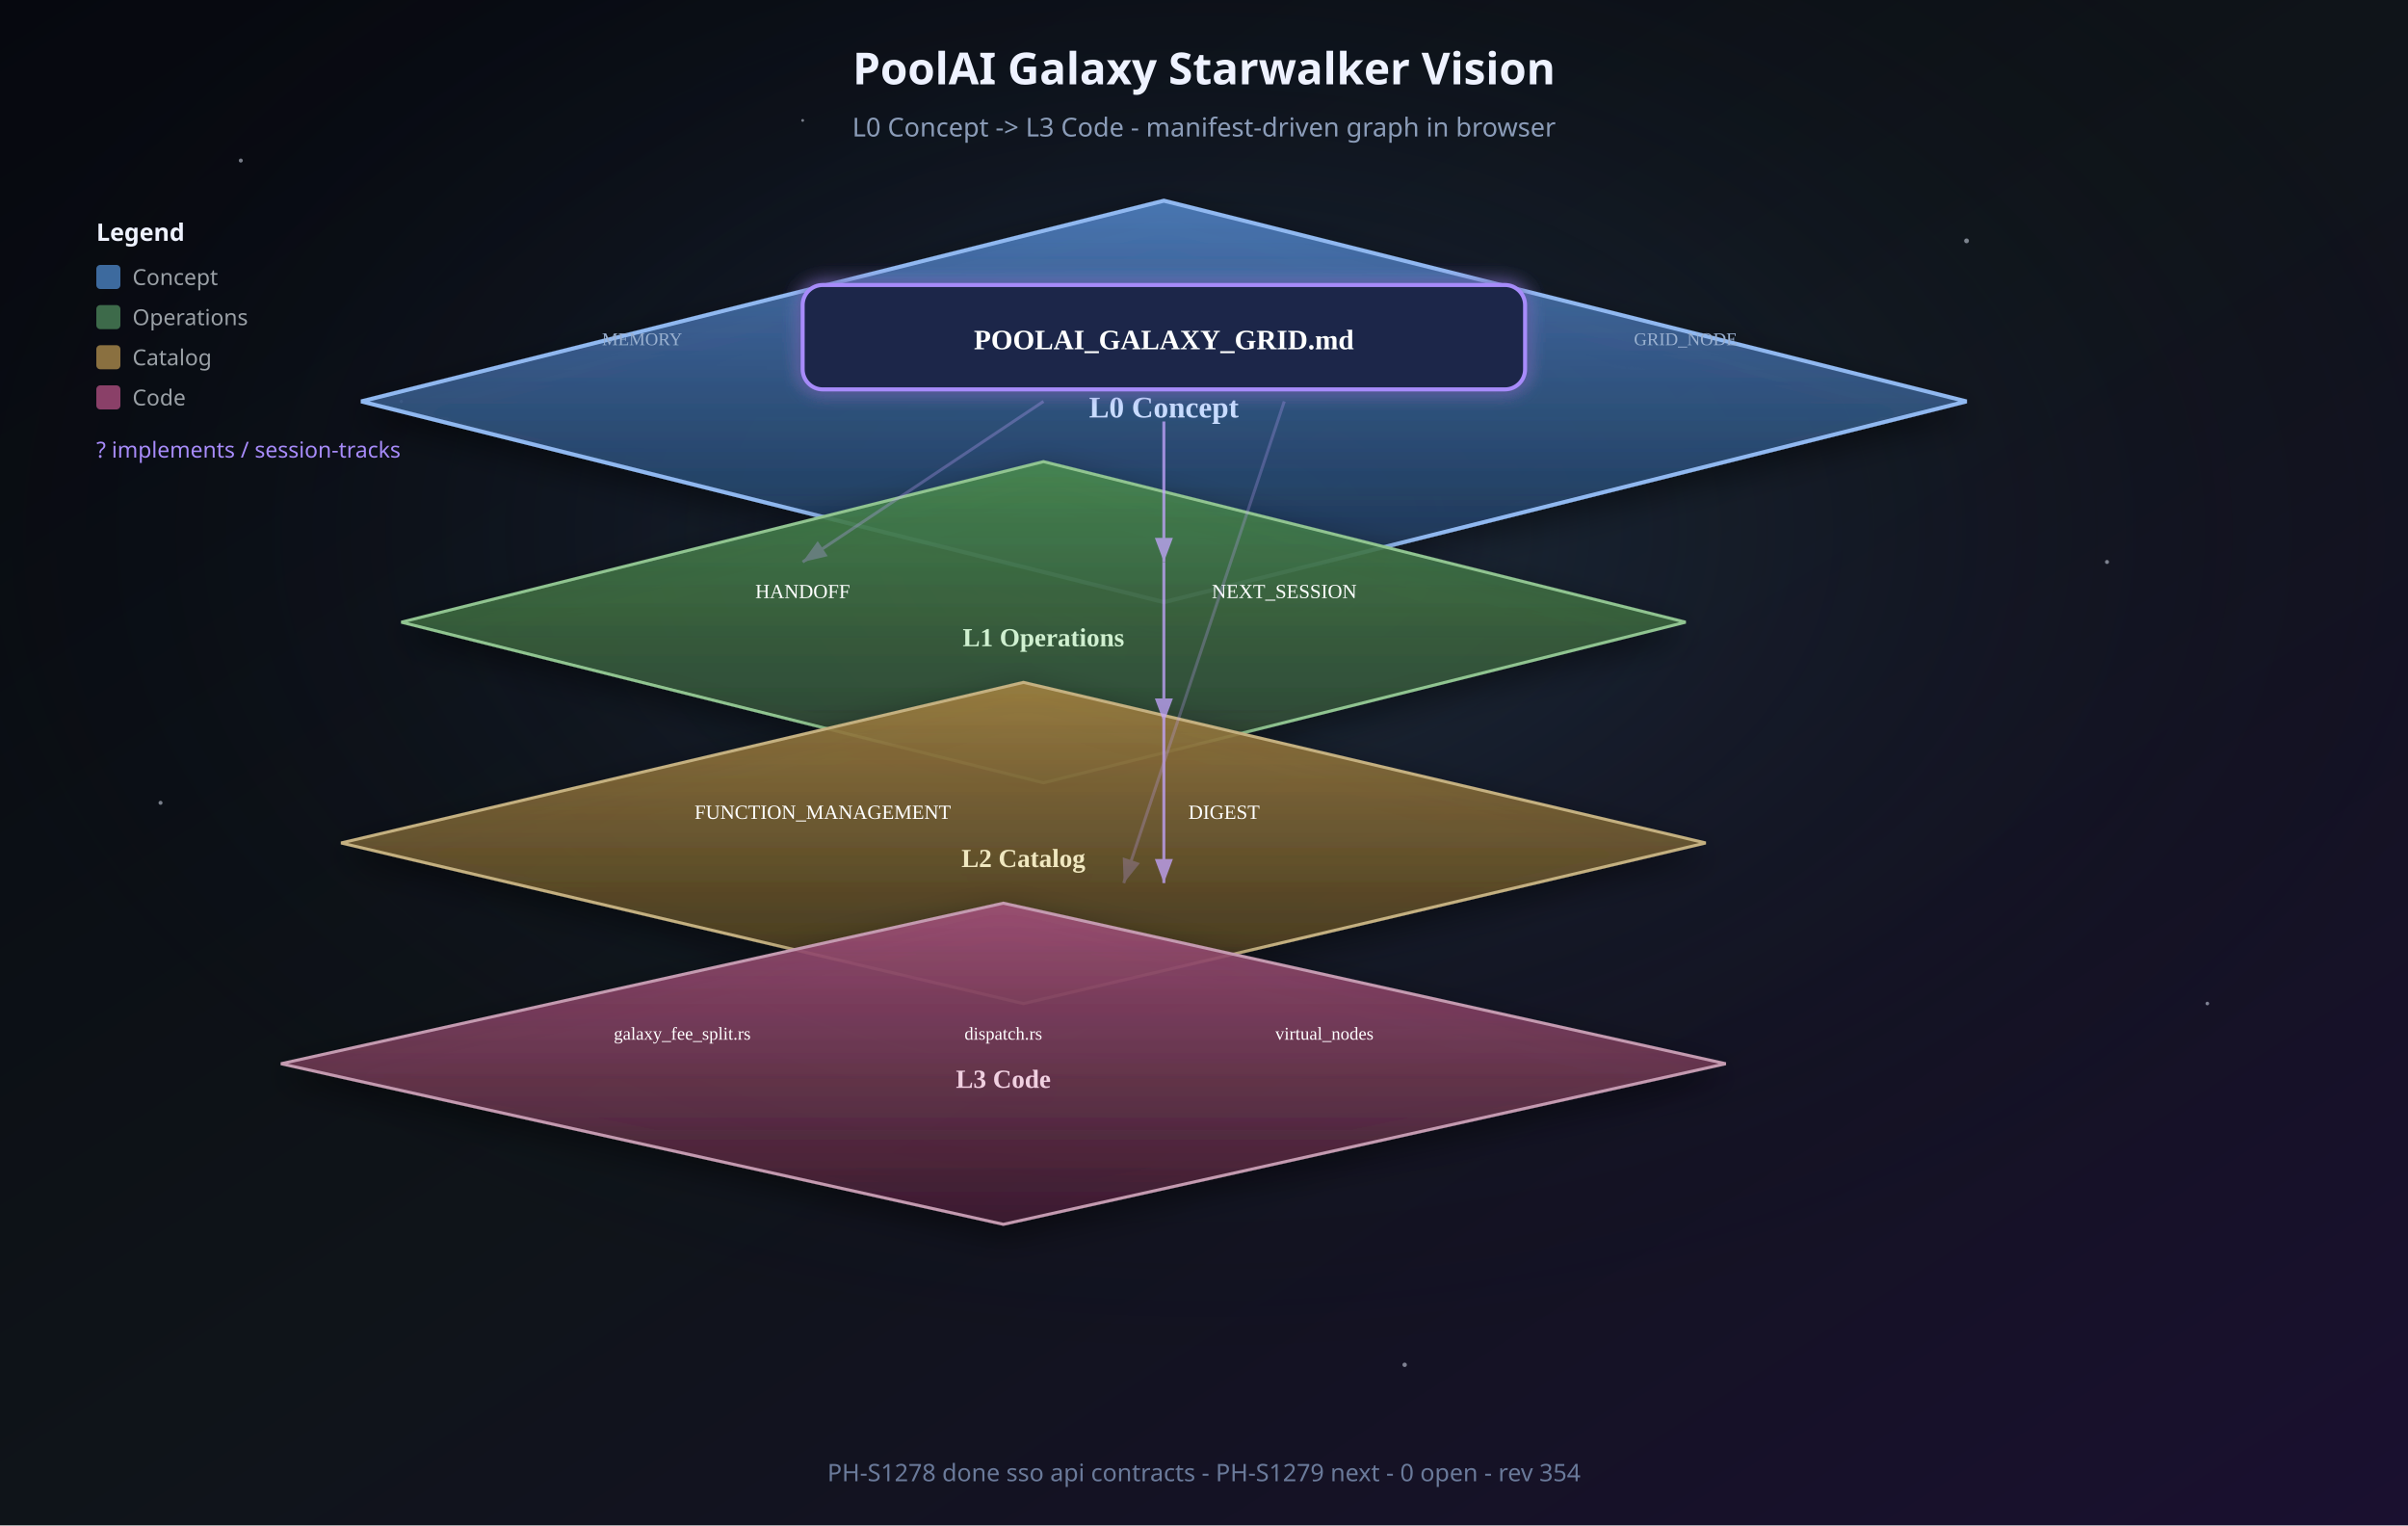
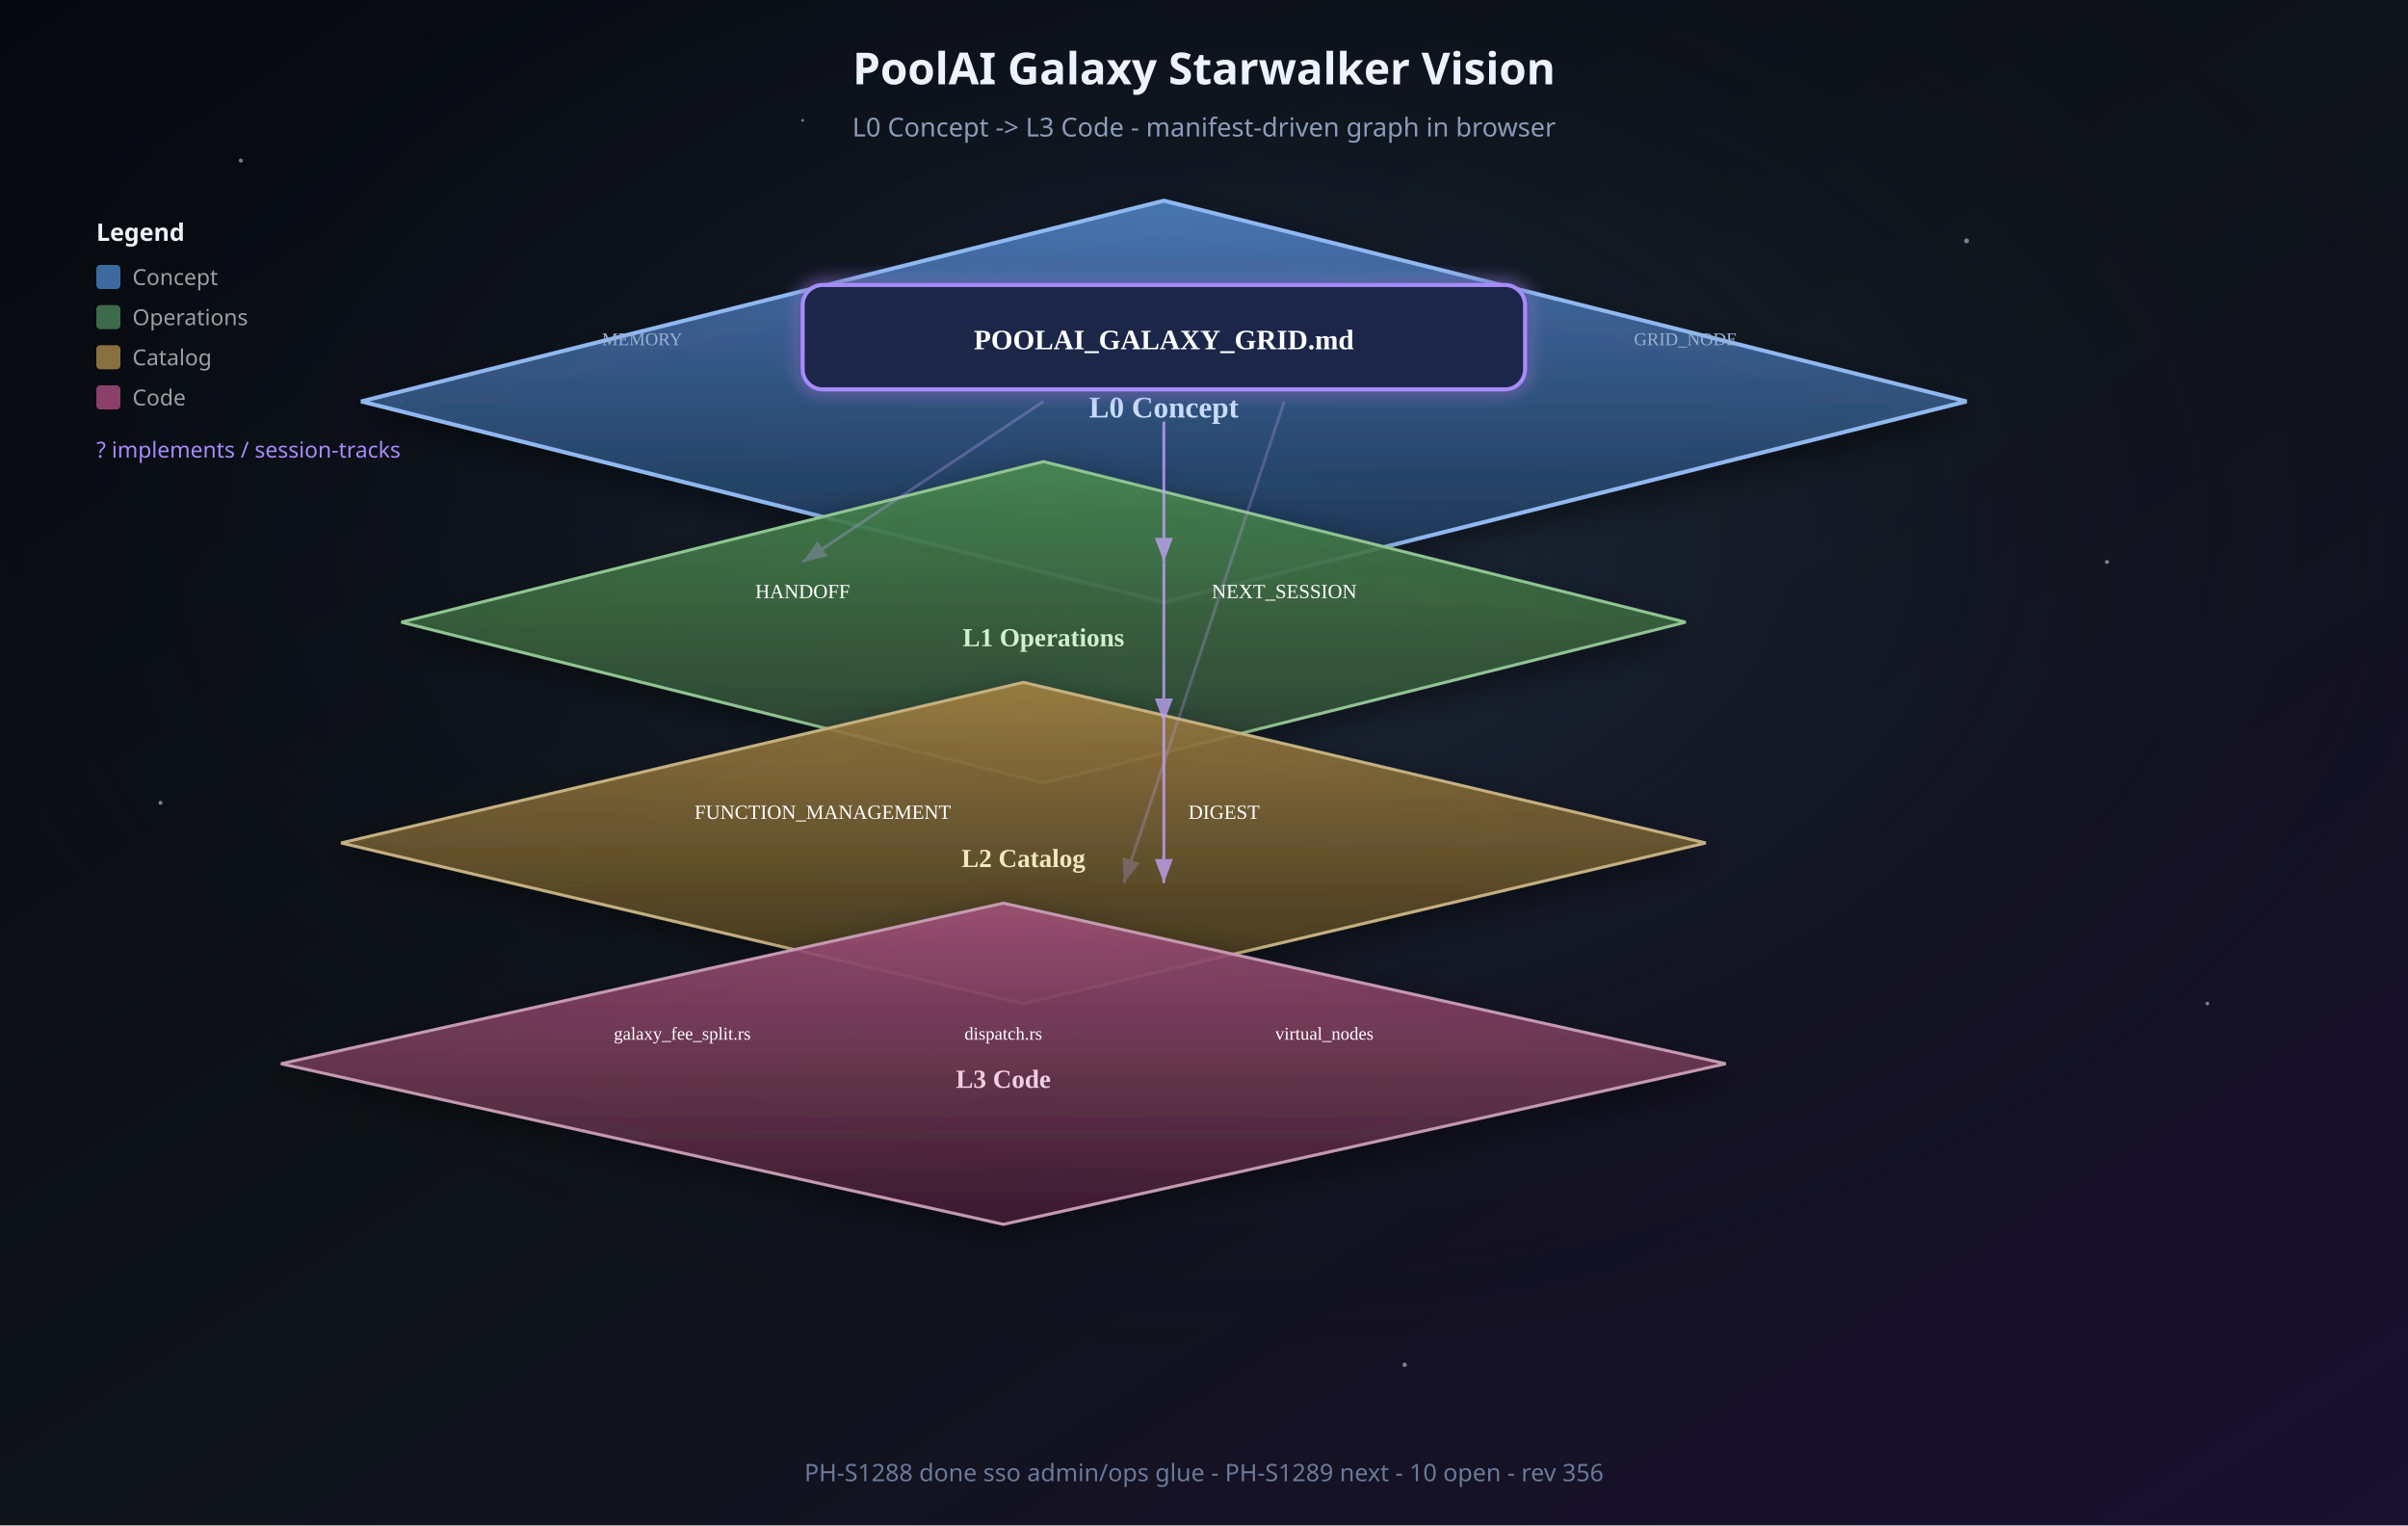
<svg xmlns="http://www.w3.org/2000/svg" viewBox="0 0 1200 760" role="img" aria-labelledby="title desc">
  <defs>
    <linearGradient id="bg" x1="0%" y1="0%" x2="100%" y2="100%">
      <stop offset="0%" stop-color="#06080f" />
      <stop offset="50%" stop-color="#0f1419" />
      <stop offset="100%" stop-color="#1a1030" />
    </linearGradient>
    <radialGradient id="nebula" cx="50%" cy="35%" r="55%">
      <stop offset="0%" stop-color="#3d5a8a" stop-opacity="0.35" />
      <stop offset="100%" stop-color="#06080f" stop-opacity="0" />
    </radialGradient>
    <linearGradient id="planeL0" x1="0%" y1="0%" x2="0%" y2="100%">
      <stop offset="0%" stop-color="#4a7ab8" stop-opacity="0.95" />
      <stop offset="100%" stop-color="#1e3350" stop-opacity="0.85" />
    </linearGradient>
    <linearGradient id="planeL1" x1="0%" y1="0%" x2="0%" y2="100%">
      <stop offset="0%" stop-color="#4a8a50" stop-opacity="0.9" />
      <stop offset="100%" stop-color="#2a4030" stop-opacity="0.85" />
    </linearGradient>
    <linearGradient id="planeL2" x1="0%" y1="0%" x2="0%" y2="100%">
      <stop offset="0%" stop-color="#a08040" stop-opacity="0.9" />
      <stop offset="100%" stop-color="#403520" stop-opacity="0.85" />
    </linearGradient>
    <linearGradient id="planeL3" x1="0%" y1="0%" x2="0%" y2="100%">
      <stop offset="0%" stop-color="#a05078" stop-opacity="0.9" />
      <stop offset="100%" stop-color="#402030" stop-opacity="0.85" />
    </linearGradient>
    <filter id="shadow" x="-30%" y="-30%" width="160%" height="160%">
      <feDropShadow dx="0" dy="6" stdDeviation="8" flood-color="#000" flood-opacity="0.5" />
    </filter>
    <filter id="glow" x="-50%" y="-50%" width="200%" height="200%">
      <feGaussianBlur stdDeviation="4" result="b" />
      <feMerge>
        <feMergeNode in="b" />
        <feMergeNode in="SourceGraphic" />
      </feMerge>
    </filter>
    <marker id="arrow" markerWidth="10" markerHeight="10" refX="8" refY="3" orient="auto">
      <path d="M0,0 L8,3 L0,6 Z" fill="#c4a5ff" />
    </marker>
  </defs>
  <rect width="1200" height="760" fill="url(#bg)" />
  <rect width="1200" height="760" fill="url(#nebula)" />
  <g fill="#e8f0ff" opacity="0.5">
    <circle cx="120" cy="80" r="1" />
    <circle cx="980" cy="120" r="1.2" />
    <circle cx="200" cy="200" r="0.8" />
    <circle cx="1050" cy="280" r="1" />
    <circle cx="80" cy="400" r="1" />
    <circle cx="1100" cy="500" r="0.9" />
    <circle cx="400" cy="60" r="0.7" />
    <circle cx="700" cy="680" r="1.1" />
  </g>
  <text x="600" y="42" text-anchor="middle" fill="#eef2ff" font-family="Segoe UI, system-ui, sans-serif" font-size="22" font-weight="600">PoolAI Galaxy Starwalker Vision</text>
  <text x="600" y="68" text-anchor="middle" fill="#8b9cb8" font-family="Segoe UI, system-ui, sans-serif" font-size="13">L0 Concept -&gt; L3 Code - manifest-driven graph in browser</text>
  <g transform="translate(180, 100)" filter="url(#shadow)">
    <path d="M0 100 L400 0 L800 100 L400 200 Z" fill="url(#planeL0)" stroke="#90b8f0" stroke-width="2" />
    <text x="400" y="108" text-anchor="middle" fill="#c8dcff" font-size="15" font-weight="700">L0 Concept</text>
    <g filter="url(#glow)">
      <rect x="220" y="42" width="360" height="52" rx="10" fill="#1a2848" stroke="#a78bfa" stroke-width="2" />
      <text x="400" y="74" text-anchor="middle" fill="#fff" font-size="14" font-weight="700">POOLAI_GALAXY_GRID.md</text>
    </g>
    <text x="140" y="72" text-anchor="middle" fill="#9ab0d0" font-size="9">MEMORY</text>
    <text x="660" y="72" text-anchor="middle" fill="#9ab0d0" font-size="9">GRID_NODE</text>
  </g>
  <g transform="translate(200, 230)" filter="url(#shadow)">
    <path d="M0 80 L320 0 L640 80 L320 160 Z" fill="url(#planeL1)" stroke="#90c490" stroke-width="1.5" />
    <text x="320" y="92" text-anchor="middle" fill="#d0f0d0" font-size="13" font-weight="600">L1 Operations</text>
    <text x="200" y="68" text-anchor="middle" fill="#fff" font-size="10">HANDOFF</text>
    <text x="440" y="68" text-anchor="middle" fill="#fff" font-size="10">NEXT_SESSION</text>
  </g>
  <g transform="translate(170, 340)" filter="url(#shadow)">
    <path d="M0 80 L340 0 L680 80 L340 160 Z" fill="url(#planeL2)" stroke="#c4b080" stroke-width="1.5" />
    <text x="340" y="92" text-anchor="middle" fill="#f0e8c0" font-size="13" font-weight="600">L2 Catalog</text>
    <text x="240" y="68" text-anchor="middle" fill="#fff" font-size="10">FUNCTION_MANAGEMENT</text>
    <text x="440" y="68" text-anchor="middle" fill="#fff" font-size="10">DIGEST</text>
  </g>
  <g transform="translate(140, 450)" filter="url(#shadow)">
    <path d="M0 80 L360 0 L720 80 L360 160 Z" fill="url(#planeL3)" stroke="#c49ab0" stroke-width="1.5" />
    <text x="360" y="92" text-anchor="middle" fill="#f0d0e0" font-size="13" font-weight="600">L3 Code</text>
    <text x="200" y="68" text-anchor="middle" fill="#fff" font-size="9">galaxy_fee_split.rs</text>
    <text x="360" y="68" text-anchor="middle" fill="#fff" font-size="9">dispatch.rs</text>
    <text x="520" y="68" text-anchor="middle" fill="#fff" font-size="9">virtual_nodes</text>
  </g>
  <g fill="none" stroke="#c4a5ff" stroke-width="1.5" marker-end="url(#arrow)" opacity="0.75">
    <path d="M580 210 L580 280" />
    <path d="M580 280 L580 360" />
    <path d="M580 360 L580 440" />
    <path d="M520 200 L400 280" opacity="0.4" />
    <path d="M640 200 L560 440" opacity="0.35" />
  </g>
  <g transform="translate(48, 120)" font-family="Segoe UI, system-ui, sans-serif" font-size="11">
    <text x="0" y="0" fill="#eef2ff" font-weight="600" font-size="12">Legend</text>
    <rect x="0" y="12" width="12" height="12" rx="2" fill="#3d6a9e" />
    <text x="18" y="22" fill="#9aa0a6">Concept</text>
    <rect x="0" y="32" width="12" height="12" rx="2" fill="#3d6a4a" />
    <text x="18" y="42" fill="#9aa0a6">Operations</text>
    <rect x="0" y="52" width="12" height="12" rx="2" fill="#8a7040" />
    <text x="18" y="62" fill="#9aa0a6">Catalog</text>
    <rect x="0" y="72" width="12" height="12" rx="2" fill="#8a4068" />
    <text x="18" y="82" fill="#9aa0a6">Code</text>
    <text x="0" y="108" fill="#a78bfa">? implements / session-tracks</text>
  </g>
-   <text x="600" y="738" text-anchor="middle" fill="#6a7a9a" font-family="Segoe UI, system-ui, sans-serif" font-size="12">PH-S1278 done sso api contracts - PH-S1279 next - 0 open - rev 354</text>
+   <text x="600" y="738" text-anchor="middle" fill="#6a7a9a" font-family="Segoe UI, system-ui, sans-serif" font-size="12">PH-S1288 done sso admin/ops glue - PH-S1289 next - 10 open - rev 356</text>
</svg>
